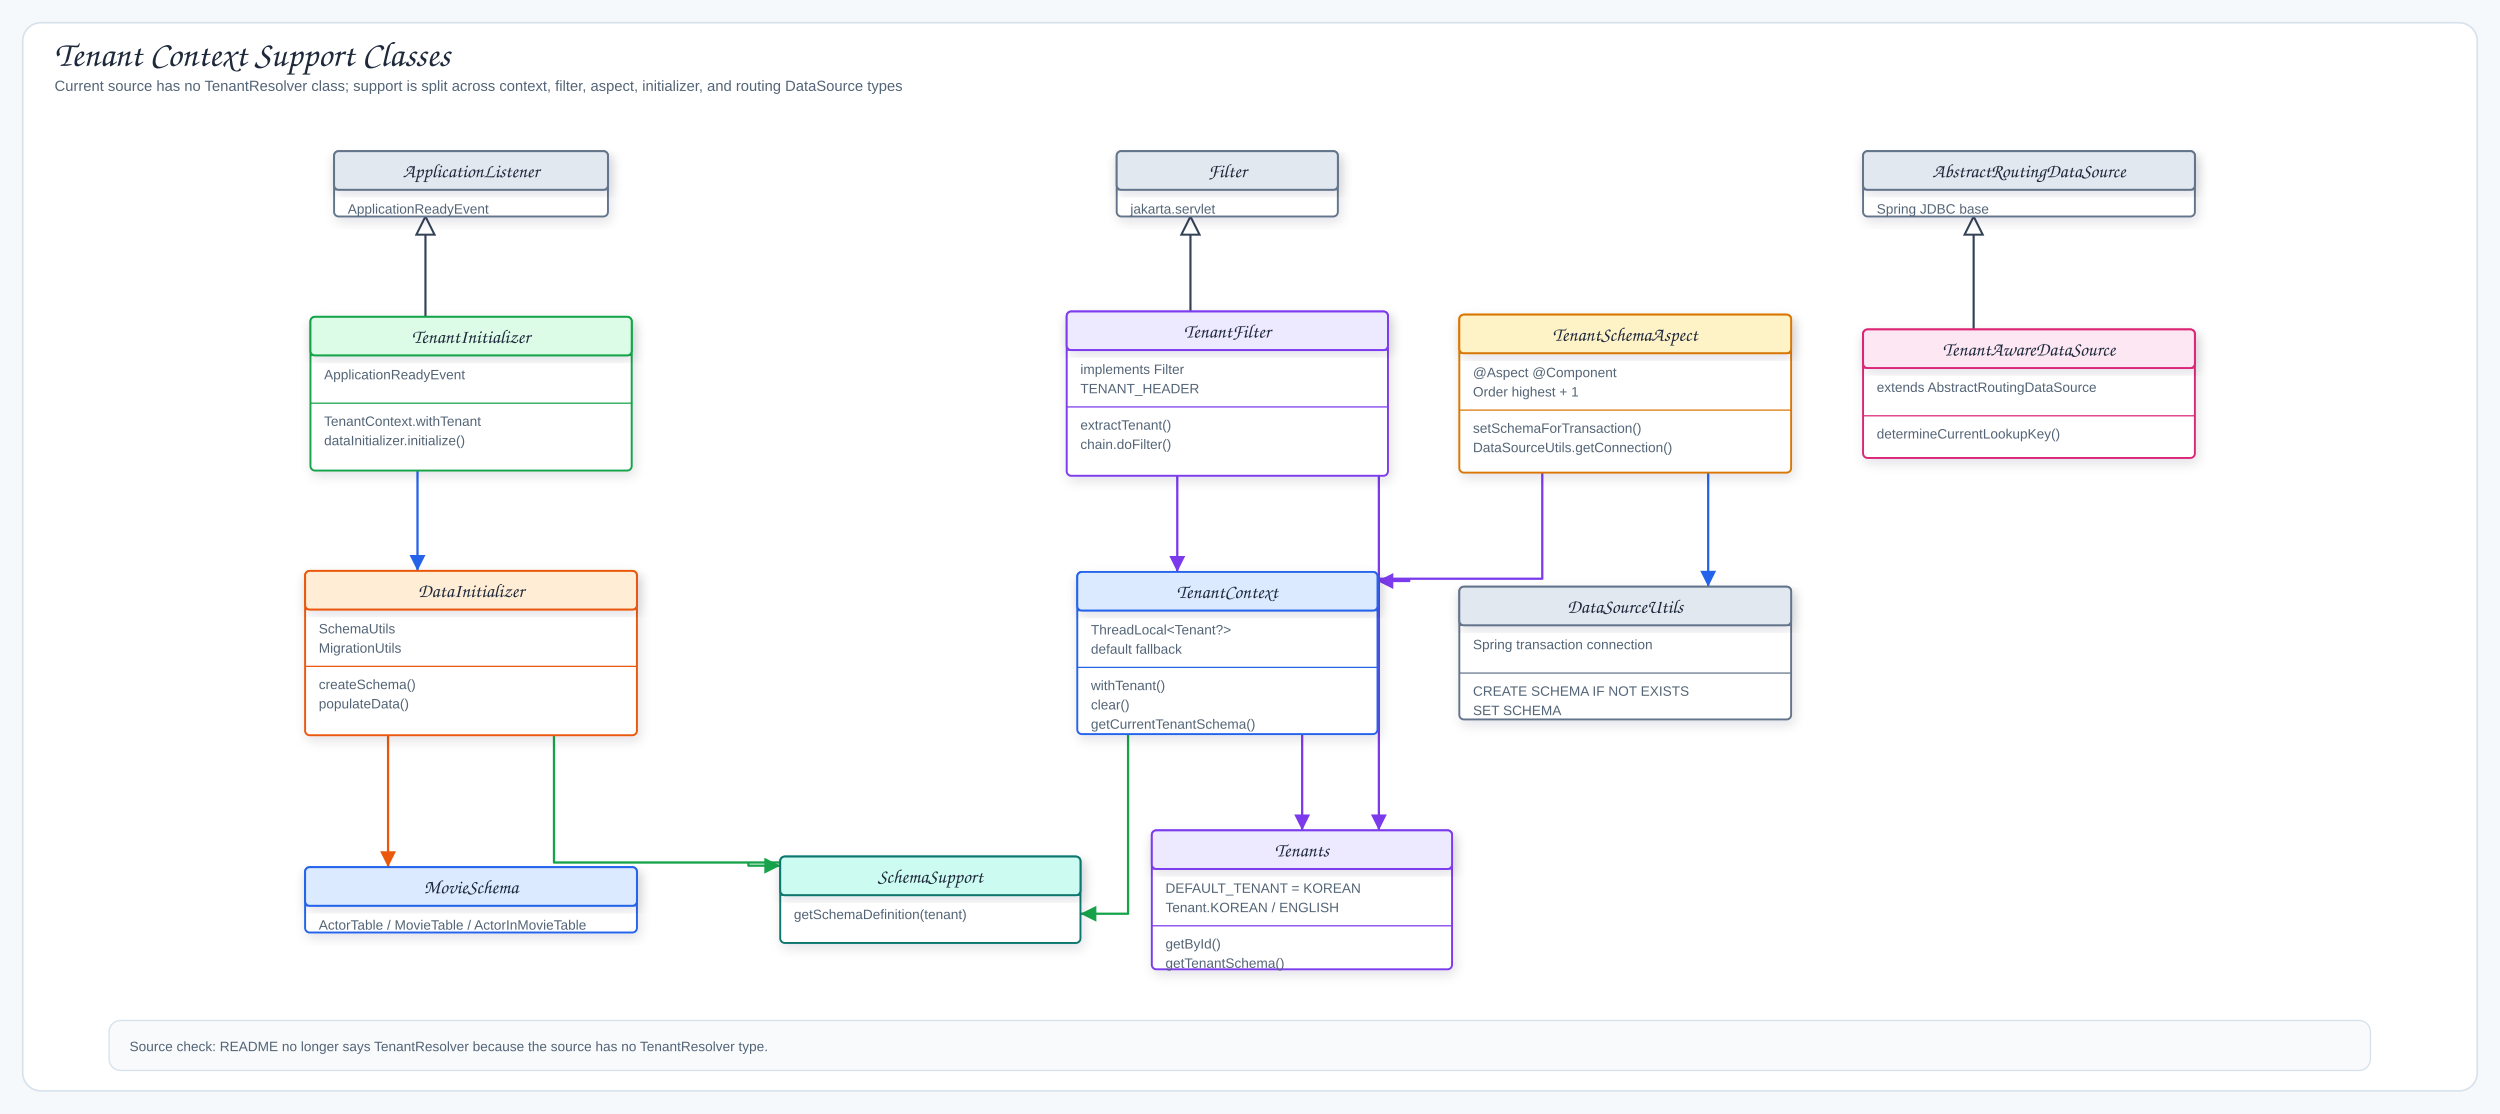
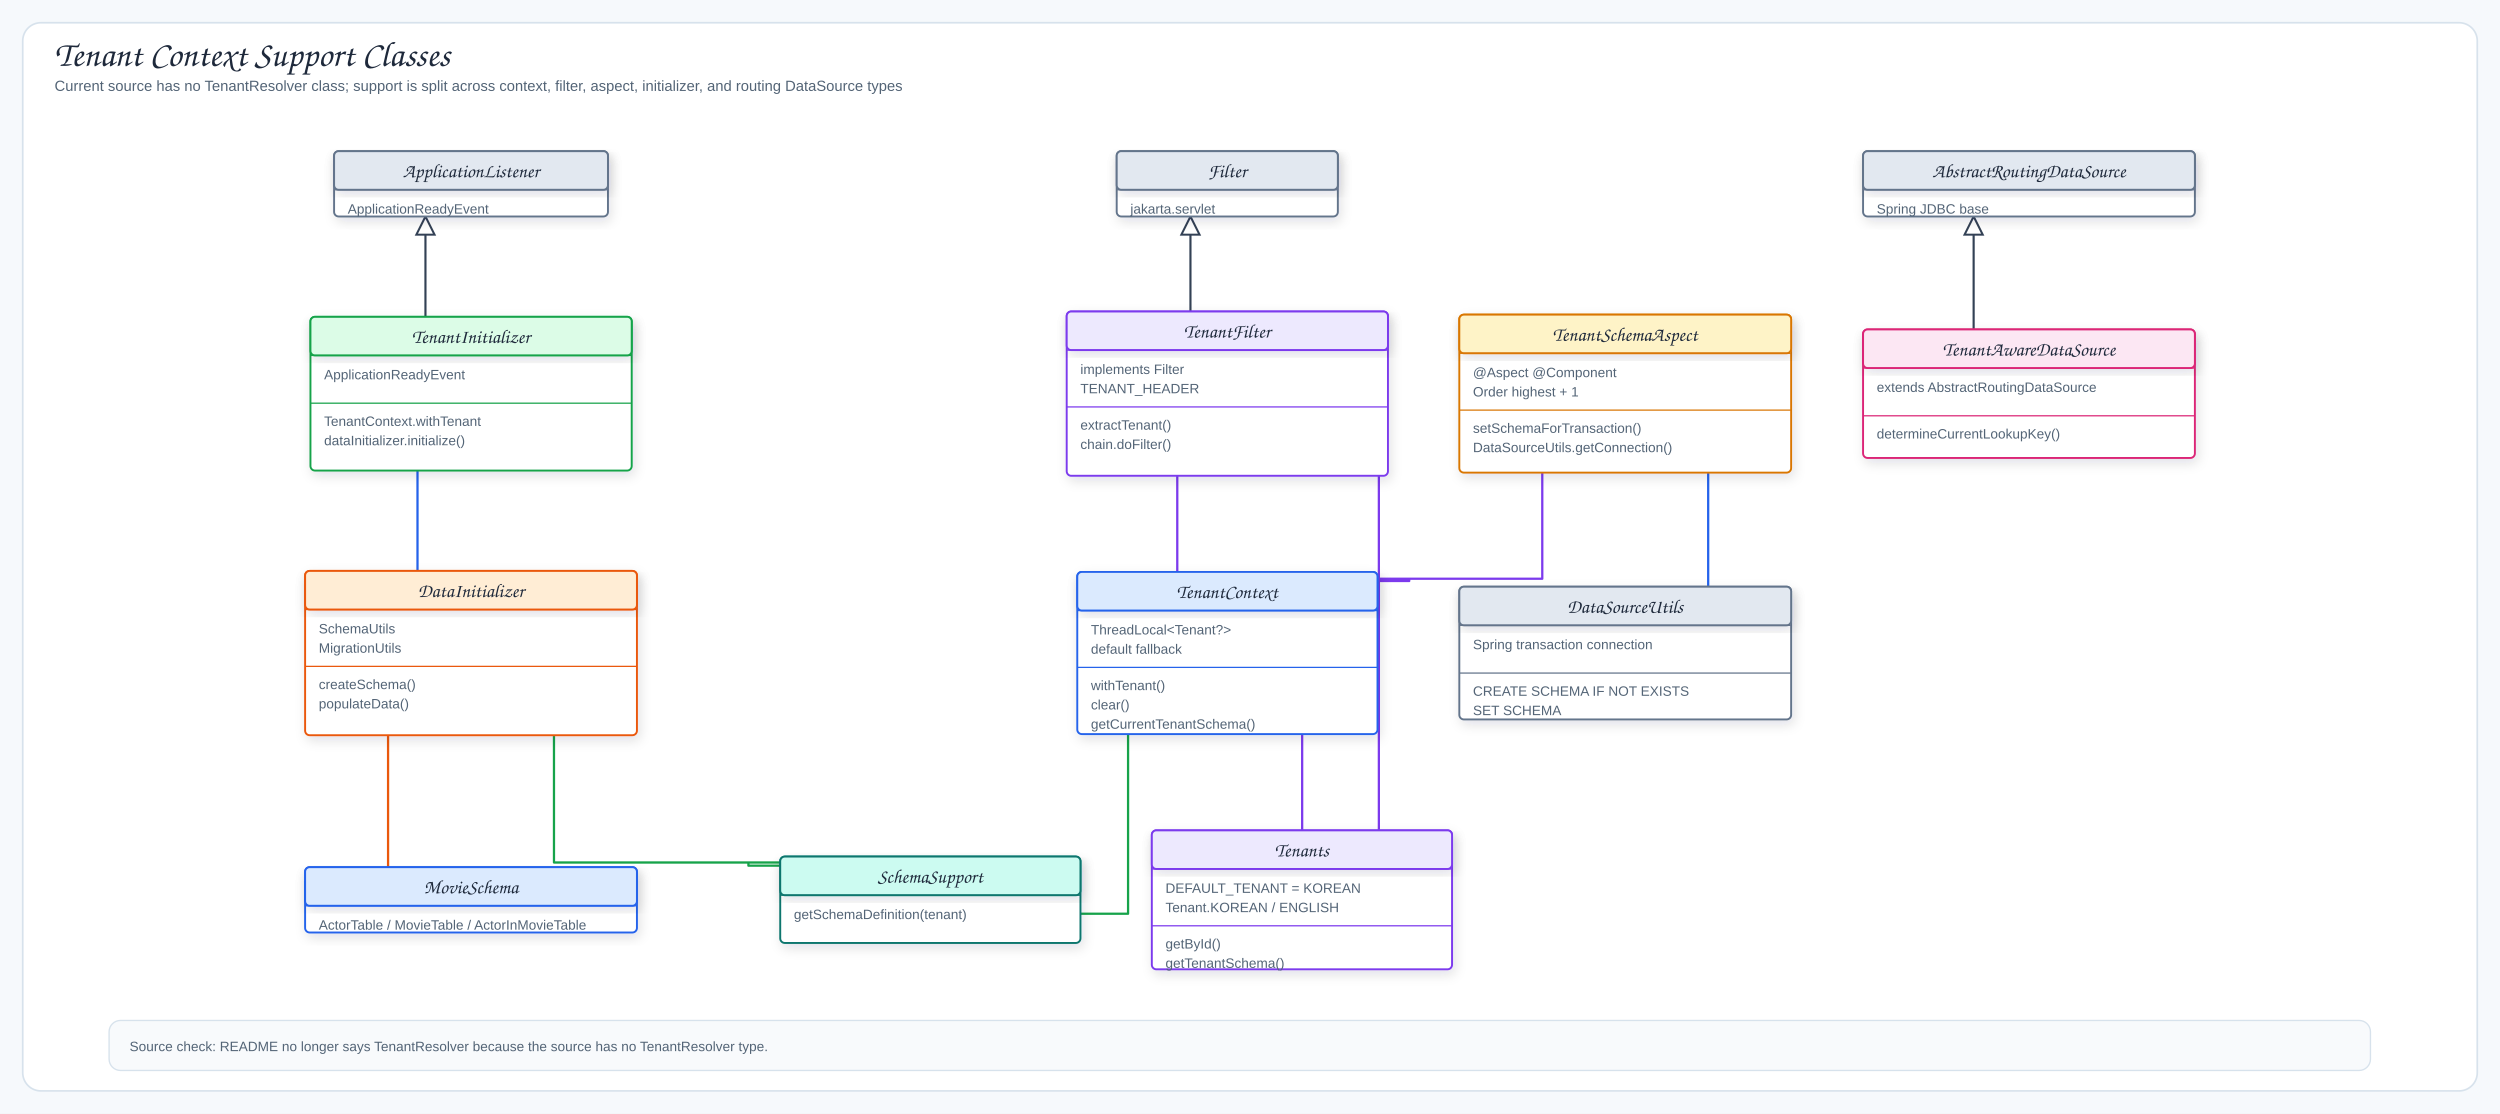
<svg xmlns="http://www.w3.org/2000/svg" viewBox="0 0 2200 980" width="2200" height="980" role="img" aria-label="Tenant Context Support Classes">
  <defs>
    <filter id="shadow" x="-10%" y="-10%" width="120%" height="130%">
      <feDropShadow dx="2" dy="4" stdDeviation="5" flood-color="#1f2937" flood-opacity="0.12" />
    </filter>
    <marker id="arrowBlue" markerWidth="9" markerHeight="9" refX="8" refY="4.5" orient="auto">
      <path d="M1,1 L8,4.5 L1,8 Z" fill="#2563eb" />
    </marker>
    <marker id="arrowPurple" markerWidth="9" markerHeight="9" refX="8" refY="4.5" orient="auto">
      <path d="M1,1 L8,4.5 L1,8 Z" fill="#7c3aed" />
    </marker>
    <marker id="arrowOrange" markerWidth="9" markerHeight="9" refX="8" refY="4.5" orient="auto">
      <path d="M1,1 L8,4.5 L1,8 Z" fill="#ea580c" />
    </marker>
    <marker id="arrowGreen" markerWidth="9" markerHeight="9" refX="8" refY="4.5" orient="auto">
      <path d="M1,1 L8,4.5 L1,8 Z" fill="#16a34a" />
    </marker>
    <marker id="arrowTeal" markerWidth="9" markerHeight="9" refX="8" refY="4.5" orient="auto">
      <path d="M1,1 L8,4.5 L1,8 Z" fill="#0f766e" />
    </marker>
    <marker id="arrowGray" markerWidth="9" markerHeight="9" refX="8" refY="4.5" orient="auto">
      <path d="M1,1 L8,4.5 L1,8 Z" fill="#64748b" />
    </marker>
    <style>
.canvas{fill:#f6f9fc}.frame{fill:#fff;stroke:#d7e2ec;stroke-width:1.5}
.title{font-family:"Architects Daughter","Comic Sans MS",cursive;font-size:31px;fill:#1e293b}
.subtitle,.detail,.tiny{font-family:"Comic Mono","Comic Sans MS","Comic Sans","Comic Neue",Arial,sans-serif;fill:#536476}
.subtitle{font-size:13px}.detail{font-size:12px}.tiny{font-size:10px;fill:#64748b}
.label{font-family:"Architects Daughter","Comic Sans MS",cursive;font-size:16px;fill:#1e293b}
.className{font-family:"Architects Daughter","Comic Sans MS",cursive;font-size:17px;fill:#1e293b}
.panelTitle{font-family:"Architects Daughter","Comic Sans MS",cursive;font-size:12px;letter-spacing:.08em;fill:#94a3b8}
.card,.uml,.tableBox,.dbBody{stroke-width:1.7;filter:url(#shadow)}
.panel{fill:#f8fafc;stroke:#d7e2ec;stroke-width:1.2}
.call,.runtime,.storage,.map,.fk,.ret{fill:none;stroke-width:2;stroke-linecap:round;stroke-linejoin:round}
- .call{stroke:#2563eb;marker-end:url(#arrowBlue)}.runtime{stroke:#7c3aed;marker-end:url(#arrowPurple)}
- .storage{stroke:#ea580c;marker-end:url(#arrowOrange)}.map{stroke:#16a34a;marker-end:url(#arrowGreen)}
- .fk{stroke:#0f766e;marker-end:url(#arrowTeal)}.ret{stroke:#64748b;stroke-dasharray:7 5;marker-end:url(#arrowGray)}
+ .call{stroke:#2563eb}.runtime{stroke:#7c3aed}
+ .storage{stroke:#ea580c}.map{stroke:#16a34a}
+ .fk{stroke:#0f766e}.ret{stroke:#64748b;stroke-dasharray:7 5}
.inherit{fill:none;stroke:#334155;stroke-width:1.9;stroke-linecap:round;stroke-linejoin:round}
.inheritTriangle{fill:#fff;stroke:#334155;stroke-width:1.8}
.lifeline{stroke:#cbd5e1;stroke-width:1.4;stroke-dasharray:5 6}
</style>
  </defs>
  <rect width="2200" height="980" class="canvas" />
  <rect x="20" y="20" width="2160" height="940" rx="16" class="frame" />
  <text x="48" y="58" class="title">Tenant Context Support Classes</text>
  <text x="48" y="80" class="subtitle">Current source has no TenantResolver class; support is split across context, filter, aspect, initializer, and routing DataSource types</text>
  <path d="M1736.8,289.9 L1736.8,206.5" class="inherit" />
  <path d="M1728.8,206.5 L1744.8,206.5 L1736.8,190.5 Z" class="inheritTriangle" />
  <path d="M1047.6,274.1 L1047.6,206.5" class="inherit" />
  <path d="M1039.6,206.5 L1055.6,206.5 L1047.6,190.5 Z" class="inheritTriangle" />
  <path d="M374.4,278.8 L374.4,206.5" class="inherit" />
  <path d="M366.4,206.5 L382.4,206.5 L374.4,190.5 Z" class="inheritTriangle" />
  <path d="M1213.4,418.7 L1213.4,730.7" class="runtime" />
  <path d="M1036,418.7 L1036,503.3" class="runtime" />
  <path d="M1145.9,646 L1145.9,730.7" class="runtime" />
  <path d="M992.7,646 L992.7,713.9 L992.7,804.1 L950.8,804.1" class="map" />
  <path d="M1357.2,415.9 L1357.2,460.6 L1357.2,509.3 L1212.1,509.3 L1240.1,509.3 L1240.1,511.3 L1212.1,511.3" class="runtime" />
  <path d="M1503.2,415.9 L1503.2,516.3" class="call" />
  <path d="M367.4,414.1 L367.4,502.4" class="call" />
  <path d="M487.5,647 L487.5,699.1 L487.5,759 L686.6,759 L658.6,759 L658.6,761.8 L686.6,761.8" class="map" />
  <path d="M341.5,647 L341.5,763.1" class="storage" />
  <g data-id="Tenants" data-label="Tenants">
    <rect x="1013.6" y="730.7" width="264.2" height="122.3" rx="4" fill="#fff" stroke="#7c3aed" class="uml" />
    <rect x="1013.6" y="730.7" width="264.2" height="34" rx="4" fill="#ede9fe" stroke="#7c3aed" class="uml" />
    <text x="1145.7" y="753.7" class="className" text-anchor="middle">Tenants</text>
    <line x1="1013.6" y1="764.7" x2="1277.8" y2="764.7" stroke="#7c3aed" stroke-width="1.1" />
    <text x="1025.6" y="785.7" class="detail">DEFAULT_TENANT = KOREAN</text>
    <text x="1025.6" y="802.7" class="detail">Tenant.KOREAN / ENGLISH</text>
    <line x1="1013.6" y1="814.7" x2="1277.8" y2="814.7" stroke="#7c3aed" stroke-width="1.1" />
    <text x="1025.6" y="834.7" class="detail">getById()</text>
    <text x="1025.6" y="851.7" class="detail">getTenantSchema()</text>
  </g>
  <g data-id="TenantContext" data-label="TenantContext">
    <rect x="948" y="503.3" width="264.2" height="142.7" rx="4" fill="#fff" stroke="#2563eb" class="uml" />
    <rect x="948" y="503.3" width="264.2" height="34" rx="4" fill="#dbeafe" stroke="#2563eb" class="uml" />
    <text x="1080" y="526.3" class="className" text-anchor="middle">TenantContext</text>
    <line x1="948" y1="537.3" x2="1212.1" y2="537.3" stroke="#2563eb" stroke-width="1.1" />
    <text x="960" y="558.3" class="detail">ThreadLocal&lt;Tenant?&gt;</text>
    <text x="960" y="575.3" class="detail">default fallback</text>
    <line x1="948" y1="587.3" x2="1212.1" y2="587.3" stroke="#2563eb" stroke-width="1.1" />
    <text x="960" y="607.3" class="detail">withTenant()</text>
    <text x="960" y="624.3" class="detail">clear()</text>
    <text x="960" y="641.3" class="detail">getCurrentTenantSchema()</text>
  </g>
  <g data-id="SchemaSupport" data-label="SchemaSupport">
    <rect x="686.6" y="753.8" width="264.2" height="76" rx="4" fill="#fff" stroke="#0f766e" class="uml" />
    <rect x="686.6" y="753.8" width="264.2" height="34" rx="4" fill="#ccfbf1" stroke="#0f766e" class="uml" />
    <text x="818.7" y="776.8" class="className" text-anchor="middle">SchemaSupport</text>
    <line x1="686.6" y1="787.8" x2="950.8" y2="787.8" stroke="#0f766e" stroke-width="1.1" />
    <text x="698.6" y="808.8" class="detail">getSchemaDefinition(tenant)</text>
  </g>
  <g data-id="Filter" data-label="Filter">
    <rect x="982.7" y="133" width="194.6" height="57.5" rx="4" fill="#fff" stroke="#64748b" class="uml" />
    <rect x="982.7" y="133" width="194.6" height="34" rx="4" fill="#e2e8f0" stroke="#64748b" class="uml" />
    <text x="1080" y="156" class="className" text-anchor="middle">Filter</text>
    <line x1="982.7" y1="167" x2="1177.4" y2="167" stroke="#64748b" stroke-width="1.1" />
    <text x="994.7" y="188" class="detail">jakarta.servlet</text>
  </g>
  <g data-id="TenantFilter" data-label="TenantFilter">
    <rect x="938.7" y="274.1" width="282.7" height="144.6" rx="4" fill="#fff" stroke="#7c3aed" class="uml" />
    <rect x="938.7" y="274.1" width="282.7" height="34" rx="4" fill="#ede9fe" stroke="#7c3aed" class="uml" />
    <text x="1080" y="297.1" class="className" text-anchor="middle">TenantFilter</text>
    <line x1="938.7" y1="308.1" x2="1221.4" y2="308.1" stroke="#7c3aed" stroke-width="1.1" />
    <text x="950.7" y="329.1" class="detail">implements Filter</text>
    <text x="950.7" y="346.1" class="detail">TENANT_HEADER</text>
    <line x1="938.7" y1="358.1" x2="1221.4" y2="358.1" stroke="#7c3aed" stroke-width="1.1" />
    <text x="950.7" y="378.1" class="detail">extractTenant()</text>
    <text x="950.7" y="395.1" class="detail">chain.doFilter()</text>
  </g>
  <g data-id="ApplicationListener" data-label="ApplicationListener">
    <rect x="294" y="133" width="241" height="57.5" rx="4" fill="#fff" stroke="#64748b" class="uml" />
    <rect x="294" y="133" width="241" height="34" rx="4" fill="#e2e8f0" stroke="#64748b" class="uml" />
    <text x="414.5" y="156" class="className" text-anchor="middle">ApplicationListener</text>
    <line x1="294" y1="167" x2="535" y2="167" stroke="#64748b" stroke-width="1.1" />
    <text x="306" y="188" class="detail">ApplicationReadyEvent</text>
  </g>
  <g data-id="TenantInitializer" data-label="TenantInitializer">
    <rect x="273.2" y="278.8" width="282.7" height="135.3" rx="4" fill="#fff" stroke="#16a34a" class="uml" />
    <rect x="273.2" y="278.8" width="282.7" height="34" rx="4" fill="#dcfce7" stroke="#16a34a" class="uml" />
    <text x="414.5" y="301.8" class="className" text-anchor="middle">TenantInitializer</text>
    <line x1="273.2" y1="312.8" x2="555.9" y2="312.8" stroke="#16a34a" stroke-width="1.1" />
    <text x="285.2" y="333.8" class="detail">ApplicationReadyEvent</text>
    <line x1="273.2" y1="354.8" x2="555.9" y2="354.8" stroke="#16a34a" stroke-width="1.1" />
    <text x="285.2" y="374.8" class="detail">TenantContext.withTenant</text>
    <text x="285.2" y="391.8" class="detail">dataInitializer.initialize()</text>
  </g>
  <g data-id="TenantSchemaAspect" data-label="TenantSchemaAspect">
    <rect x="1284.2" y="276.9" width="292" height="139" rx="4" fill="#fff" stroke="#d97706" class="uml" />
    <rect x="1284.2" y="276.9" width="292" height="34" rx="4" fill="#fef3c7" stroke="#d97706" class="uml" />
    <text x="1430.1" y="299.9" class="className" text-anchor="middle">TenantSchemaAspect</text>
    <line x1="1284.2" y1="310.9" x2="1576.1" y2="310.9" stroke="#d97706" stroke-width="1.1" />
    <text x="1296.2" y="331.9" class="detail">@Aspect @Component</text>
    <text x="1296.2" y="348.9" class="detail">Order highest + 1</text>
    <line x1="1284.2" y1="360.9" x2="1576.1" y2="360.9" stroke="#d97706" stroke-width="1.1" />
    <text x="1296.2" y="380.9" class="detail">setSchemaForTransaction()</text>
    <text x="1296.2" y="397.9" class="detail">DataSourceUtils.getConnection()</text>
  </g>
  <g data-id="AbstractRoutingDataSource" data-label="AbstractRoutingDataSource">
    <rect x="1639.5" y="133" width="292" height="57.5" rx="4" fill="#fff" stroke="#64748b" class="uml" />
    <rect x="1639.5" y="133" width="292" height="34" rx="4" fill="#e2e8f0" stroke="#64748b" class="uml" />
    <text x="1785.5" y="156" class="className" text-anchor="middle">AbstractRoutingDataSource</text>
    <line x1="1639.5" y1="167" x2="1931.5" y2="167" stroke="#64748b" stroke-width="1.1" />
    <text x="1651.5" y="188" class="detail">Spring JDBC base</text>
  </g>
  <g data-id="TenantAwareDataSource" data-label="TenantAwareDataSource">
    <rect x="1639.5" y="289.9" width="292" height="113.1" rx="4" fill="#fff" stroke="#db2777" class="uml" />
    <rect x="1639.5" y="289.9" width="292" height="34" rx="4" fill="#fce7f3" stroke="#db2777" class="uml" />
    <text x="1785.5" y="312.9" class="className" text-anchor="middle">TenantAwareDataSource</text>
    <line x1="1639.5" y1="323.9" x2="1931.5" y2="323.9" stroke="#db2777" stroke-width="1.1" />
    <text x="1651.5" y="344.9" class="detail">extends AbstractRoutingDataSource</text>
    <line x1="1639.5" y1="365.9" x2="1931.5" y2="365.9" stroke="#db2777" stroke-width="1.1" />
    <text x="1651.5" y="385.9" class="detail">determineCurrentLookupKey()</text>
  </g>
  <g data-id="DataSourceUtils" data-label="DataSourceUtils">
    <rect x="1284.2" y="516.3" width="292" height="116.8" rx="4" fill="#fff" stroke="#64748b" class="uml" />
    <rect x="1284.2" y="516.3" width="292" height="34" rx="4" fill="#e2e8f0" stroke="#64748b" class="uml" />
    <text x="1430.1" y="539.3" class="className" text-anchor="middle">DataSourceUtils</text>
    <line x1="1284.2" y1="550.3" x2="1576.1" y2="550.3" stroke="#64748b" stroke-width="1.1" />
    <text x="1296.2" y="571.3" class="detail">Spring transaction connection</text>
    <line x1="1284.2" y1="592.3" x2="1576.1" y2="592.3" stroke="#64748b" stroke-width="1.1" />
    <text x="1296.2" y="612.3" class="detail">CREATE SCHEMA IF NOT EXISTS</text>
    <text x="1296.2" y="629.3" class="detail">SET SCHEMA</text>
  </g>
  <g data-id="DataInitializer" data-label="DataInitializer">
    <rect x="268.5" y="502.4" width="292" height="144.6" rx="4" fill="#fff" stroke="#ea580c" class="uml" />
    <rect x="268.5" y="502.4" width="292" height="34" rx="4" fill="#ffedd5" stroke="#ea580c" class="uml" />
    <text x="414.5" y="525.4" class="className" text-anchor="middle">DataInitializer</text>
    <line x1="268.5" y1="536.4" x2="560.5" y2="536.4" stroke="#ea580c" stroke-width="1.1" />
    <text x="280.5" y="557.4" class="detail">SchemaUtils</text>
    <text x="280.5" y="574.4" class="detail">MigrationUtils</text>
    <line x1="268.5" y1="586.4" x2="560.5" y2="586.4" stroke="#ea580c" stroke-width="1.1" />
    <text x="280.5" y="606.4" class="detail">createSchema()</text>
    <text x="280.5" y="623.4" class="detail">populateData()</text>
  </g>
  <g data-id="MovieSchema" data-label="MovieSchema">
    <rect x="268.5" y="763.1" width="292" height="57.5" rx="4" fill="#fff" stroke="#2563eb" class="uml" />
    <rect x="268.5" y="763.1" width="292" height="34" rx="4" fill="#dbeafe" stroke="#2563eb" class="uml" />
    <text x="414.5" y="786.1" class="className" text-anchor="middle">MovieSchema</text>
    <line x1="268.5" y1="797.1" x2="560.5" y2="797.1" stroke="#2563eb" stroke-width="1.1" />
    <text x="280.5" y="818.1" class="detail">ActorTable / MovieTable / ActorInMovieTable</text>
  </g>
  <rect x="96" y="898" width="1990" height="44" rx="10" fill="#f8fafc" stroke="#d7e2ec" stroke-width="1.2" />
  <text x="114" y="925" class="detail">Source check: README no longer says TenantResolver because the source has no TenantResolver type.</text>
</svg>
